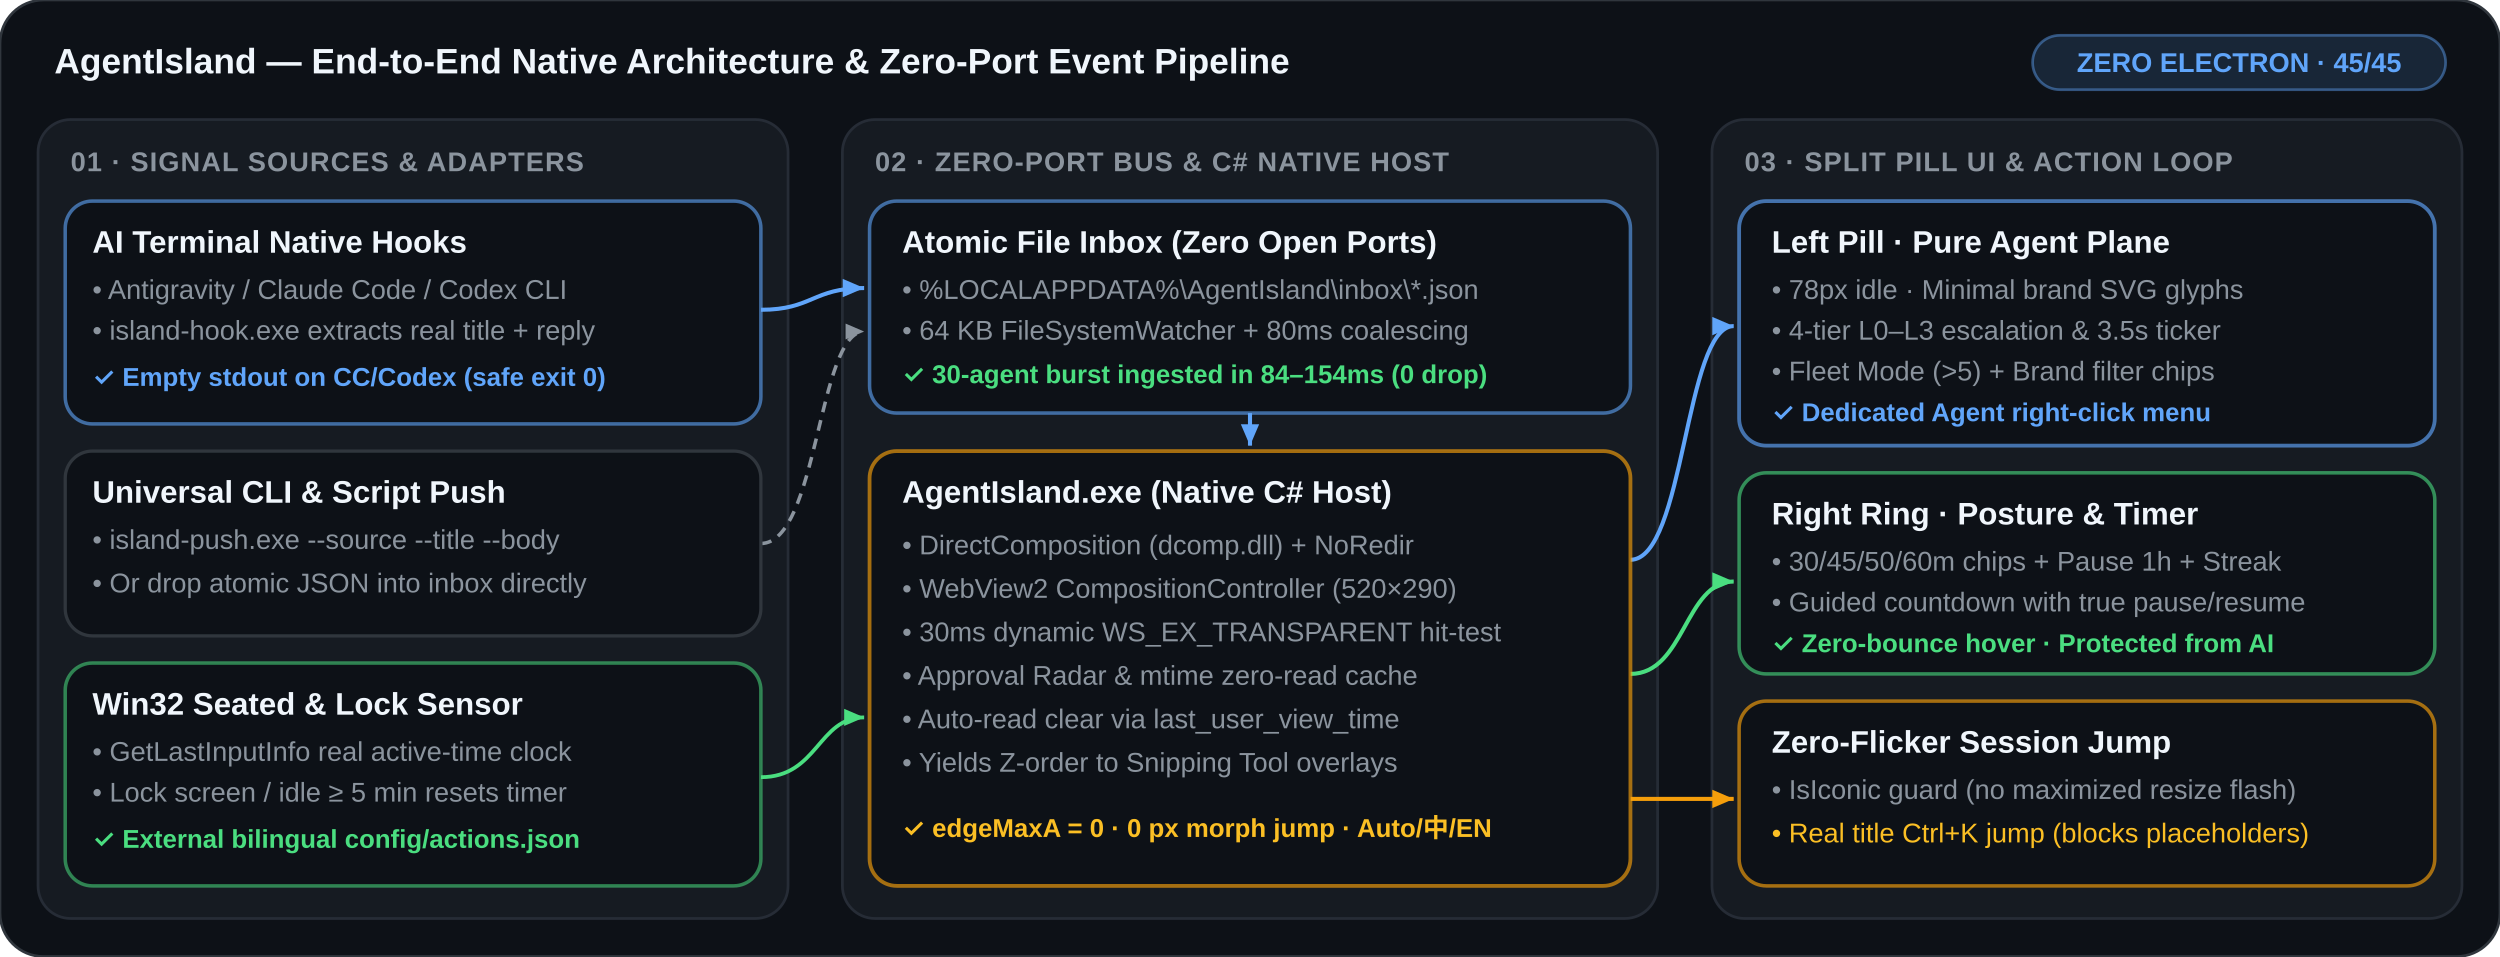
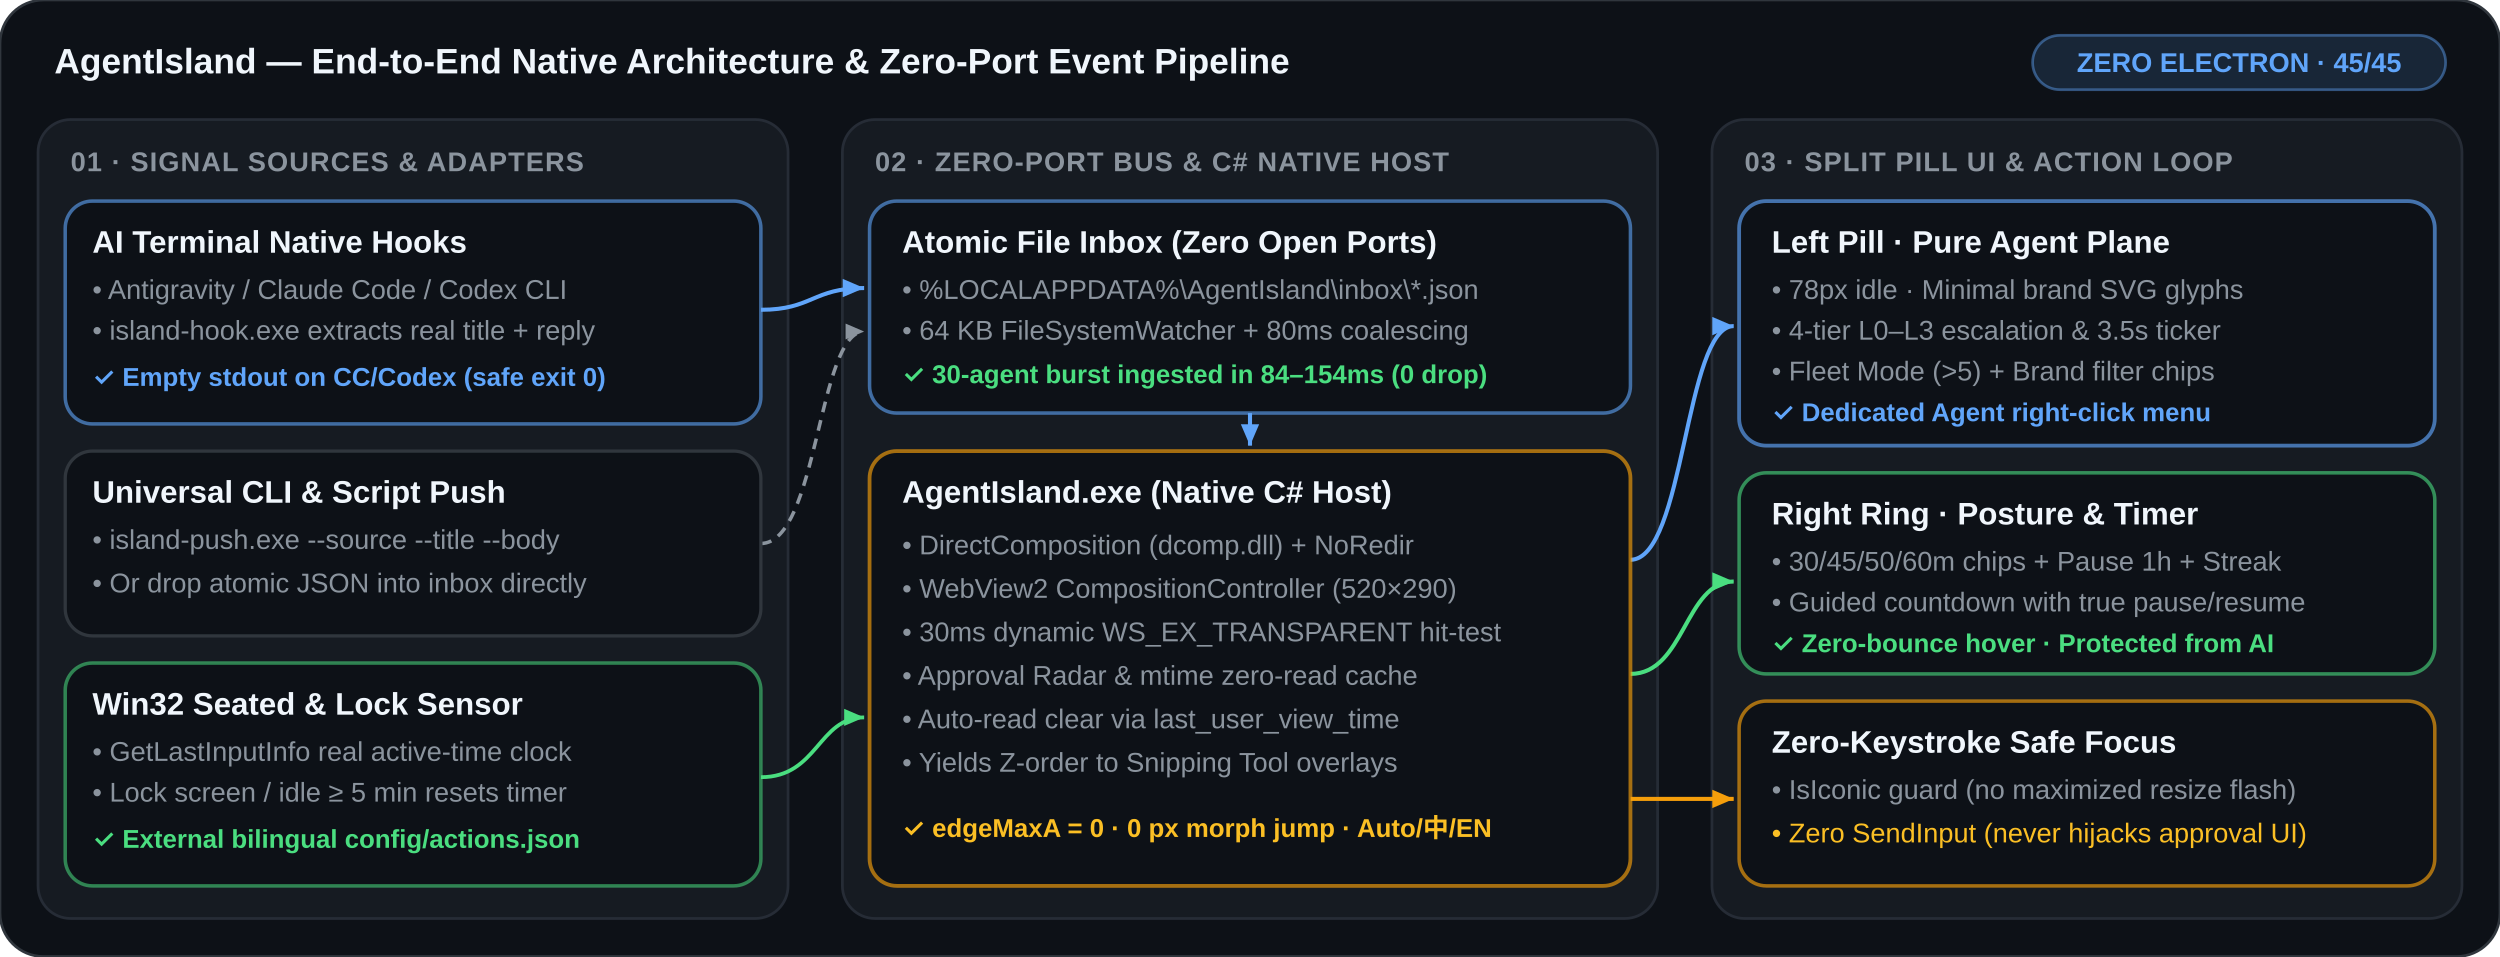
<svg xmlns="http://www.w3.org/2000/svg" viewBox="0 0 920 352" width="920" height="352" role="img" aria-label="AgentIsland End-to-End Architecture &amp; Zero-Port Event Pipeline">
  <defs>
    <marker id="arr-p" viewBox="0 0 8 8" refX="7" refY="4" markerWidth="6" markerHeight="6" orient="auto-start-reverse">
      <path d="M0,1 L7,4 L0,7 Z" fill="#60a5fa" />
    </marker>
    <marker id="arr-s" viewBox="0 0 8 8" refX="7" refY="4" markerWidth="6" markerHeight="6" orient="auto-start-reverse">
      <path d="M0,1 L7,4 L0,7 Z" fill="#4ade80" />
    </marker>
    <marker id="arr-w" viewBox="0 0 8 8" refX="7" refY="4" markerWidth="6" markerHeight="6" orient="auto-start-reverse">
      <path d="M0,1 L7,4 L0,7 Z" fill="#f59e0b" />
    </marker>
    <marker id="arr-m" viewBox="0 0 8 8" refX="7" refY="4" markerWidth="6" markerHeight="6" orient="auto-start-reverse">
      <path d="M0,1 L7,4 L0,7 Z" fill="#8b949e" />
    </marker>
  </defs>
  <style>
    text { font-family: -apple-system, BlinkMacSystemFont, "Segoe UI", "Helvetica Neue", Arial, sans-serif; }
  </style>
  <rect x="0" y="0" width="920" height="352" rx="16" fill="#0d1117" stroke="#30363d" stroke-width="1" />
  <text x="20" y="27" font-size="13" font-weight="700" fill="#f0f6fc">AgentIsland — End-to-End Native Architecture &amp; Zero-Port Event Pipeline</text>
  <rect x="748" y="13" width="152" height="20" rx="10" fill="rgba(96,165,250,0.14)" stroke="rgba(96,165,250,0.45)" stroke-width="1" />
  <text x="824" y="26.5" font-size="10" font-weight="700" fill="#60a5fa" text-anchor="middle">ZERO ELECTRON · 45/45</text>
  <rect x="14" y="44" width="276" height="294" rx="12" fill="#161b22" stroke="#262c36" stroke-width="1" />
  <text x="26" y="63" font-size="10" font-weight="700" fill="#8b949e" letter-spacing="0.4">01 · SIGNAL SOURCES &amp; ADAPTERS</text>
  <rect x="310" y="44" width="300" height="294" rx="12" fill="#161b22" stroke="#262c36" stroke-width="1" />
  <text x="322" y="63" font-size="10" font-weight="700" fill="#8b949e" letter-spacing="0.4">02 · ZERO-PORT BUS &amp; C# NATIVE HOST</text>
  <rect x="630" y="44" width="276" height="294" rx="12" fill="#161b22" stroke="#262c36" stroke-width="1" />
  <text x="642" y="63" font-size="10" font-weight="700" fill="#8b949e" letter-spacing="0.4">03 · SPLIT PILL UI &amp; ACTION LOOP</text>
  <path d="M280,114 C299,114 299,106 318,106" fill="none" stroke="#60a5fa" stroke-width="1.5" marker-end="url(#arr-p)" />
  <path d="M280,200 C301,200 301,122 318,122" fill="none" stroke="#8b949e" stroke-width="1.3" stroke-dasharray="4 3" marker-end="url(#arr-m)" />
  <path d="M280,286 C301,286 301,264 318,264" fill="none" stroke="#4ade80" stroke-width="1.4" marker-end="url(#arr-s)" />
  <path d="M460,152 L460,164" fill="none" stroke="#60a5fa" stroke-width="1.5" marker-end="url(#arr-p)" />
  <path d="M600,206 C620,206 620,120 638,120" fill="none" stroke="#60a5fa" stroke-width="1.5" marker-end="url(#arr-p)" />
  <path d="M600,248 C620,248 620,214 638,214" fill="none" stroke="#4ade80" stroke-width="1.5" marker-end="url(#arr-s)" />
  <path d="M600,294 C620,294 620,294 638,294" fill="none" stroke="#f59e0b" stroke-width="1.5" marker-end="url(#arr-w)" />
  <rect x="24" y="74" width="256" height="82" rx="10" fill="#0d1117" stroke="rgba(96,165,250,0.6)" stroke-width="1.3" />
  <text x="34" y="93" font-size="11.5" font-weight="700" fill="#f0f6fc">AI Terminal Native Hooks</text>
  <text x="34" y="110" font-size="10" fill="#8b949e">• Antigravity / Claude Code / Codex CLI</text>
  <text x="34" y="125" font-size="10" fill="#8b949e">• island-hook.exe extracts real title + reply</text>
  <text x="34" y="142" font-size="9.5" font-weight="600" fill="#60a5fa">✓ Empty stdout on CC/Codex (safe exit 0)</text>
  <rect x="24" y="166" width="256" height="68" rx="10" fill="#0d1117" stroke="#30363d" stroke-width="1.2" />
  <text x="34" y="185" font-size="11.5" font-weight="700" fill="#f0f6fc">Universal CLI &amp; Script Push</text>
  <text x="34" y="202" font-size="10" fill="#8b949e">• island-push.exe --source --title --body</text>
  <text x="34" y="218" font-size="10" fill="#8b949e">• Or drop atomic JSON into inbox directly</text>
  <rect x="24" y="244" width="256" height="82" rx="10" fill="#0d1117" stroke="rgba(74,222,128,0.55)" stroke-width="1.3" />
  <text x="34" y="263" font-size="11.5" font-weight="700" fill="#f0f6fc">Win32 Seated &amp; Lock Sensor</text>
  <text x="34" y="280" font-size="10" fill="#8b949e">• GetLastInputInfo real active-time clock</text>
  <text x="34" y="295" font-size="10" fill="#8b949e">• Lock screen / idle ≥ 5 min resets timer</text>
  <text x="34" y="312" font-size="9.5" font-weight="600" fill="#4ade80">✓ External bilingual config/actions.json</text>
  <rect x="320" y="74" width="280" height="78" rx="10" fill="#0d1117" stroke="rgba(96,165,250,0.6)" stroke-width="1.3" />
  <text x="332" y="93" font-size="11.5" font-weight="700" fill="#f0f6fc">Atomic File Inbox (Zero Open Ports)</text>
  <text x="332" y="110" font-size="10" fill="#8b949e">• %LOCALAPPDATA%\AgentIsland\inbox\*.json</text>
  <text x="332" y="125" font-size="10" fill="#8b949e">• 64 KB FileSystemWatcher + 80ms coalescing</text>
  <text x="332" y="141" font-size="9.5" font-weight="600" fill="#4ade80">✓ 30-agent burst ingested in 84–154ms (0 drop)</text>
  <rect x="320" y="166" width="280" height="160" rx="10" fill="#0d1117" stroke="rgba(245,158,11,0.65)" stroke-width="1.4" />
  <text x="332" y="185" font-size="11.5" font-weight="700" fill="#f0f6fc">AgentIsland.exe (Native C# Host)</text>
  <text x="332" y="204" font-size="10" fill="#8b949e">• DirectComposition (dcomp.dll) + NoRedir</text>
  <text x="332" y="220" font-size="10" fill="#8b949e">• WebView2 CompositionController (520×290)</text>
  <text x="332" y="236" font-size="10" fill="#8b949e">• 30ms dynamic WS_EX_TRANSPARENT hit-test</text>
  <text x="332" y="252" font-size="10" fill="#8b949e">• Approval Radar &amp; mtime zero-read cache</text>
  <text x="332" y="268" font-size="10" fill="#8b949e">• Auto-read clear via last_user_view_time</text>
  <text x="332" y="284" font-size="10" fill="#8b949e">• Yields Z-order to Snipping Tool overlays</text>
  <text x="332" y="308" font-size="9.5" font-weight="600" fill="#fbbf24">✓ edgeMaxA = 0 · 0 px morph jump · Auto/中/EN</text>
  <rect x="640" y="74" width="256" height="90" rx="10" fill="#0d1117" stroke="rgba(96,165,250,0.65)" stroke-width="1.4" />
  <text x="652" y="93" font-size="11.5" font-weight="700" fill="#f0f6fc">Left Pill · Pure Agent Plane</text>
  <text x="652" y="110" font-size="10" fill="#8b949e">• 78px idle · Minimal brand SVG glyphs</text>
  <text x="652" y="125" font-size="10" fill="#8b949e">• 4-tier L0–L3 escalation &amp; 3.5s ticker</text>
  <text x="652" y="140" font-size="10" fill="#8b949e">• Fleet Mode (&gt;5) + Brand filter chips</text>
  <text x="652" y="155" font-size="9.5" font-weight="600" fill="#60a5fa">✓ Dedicated Agent right-click menu</text>
  <rect x="640" y="174" width="256" height="74" rx="10" fill="#0d1117" stroke="rgba(74,222,128,0.6)" stroke-width="1.3" />
  <text x="652" y="193" font-size="11.5" font-weight="700" fill="#f0f6fc">Right Ring · Posture &amp; Timer</text>
  <text x="652" y="210" font-size="10" fill="#8b949e">• 30/45/50/60m chips + Pause 1h + Streak</text>
  <text x="652" y="225" font-size="10" fill="#8b949e">• Guided countdown with true pause/resume</text>
  <text x="652" y="240" font-size="9.5" font-weight="600" fill="#4ade80">✓ Zero-bounce hover · Protected from AI</text>
  <rect x="640" y="258" width="256" height="68" rx="10" fill="#0d1117" stroke="rgba(245,158,11,0.65)" stroke-width="1.3" />
-   <text x="652" y="277" font-size="11.5" font-weight="700" fill="#f0f6fc">Zero-Flicker Session Jump</text>
+   <text x="652" y="277" font-size="11.5" font-weight="700" fill="#f0f6fc">Zero-Keystroke Safe Focus</text>
  <text x="652" y="294" font-size="10" fill="#8b949e">• IsIconic guard (no maximized resize flash)</text>
-   <text x="652" y="310" font-size="10" fill="#fbbf24">• Real title Ctrl+K jump (blocks placeholders)</text>
+   <text x="652" y="310" font-size="10" fill="#fbbf24">• Zero SendInput (never hijacks approval UI)</text>
</svg>
